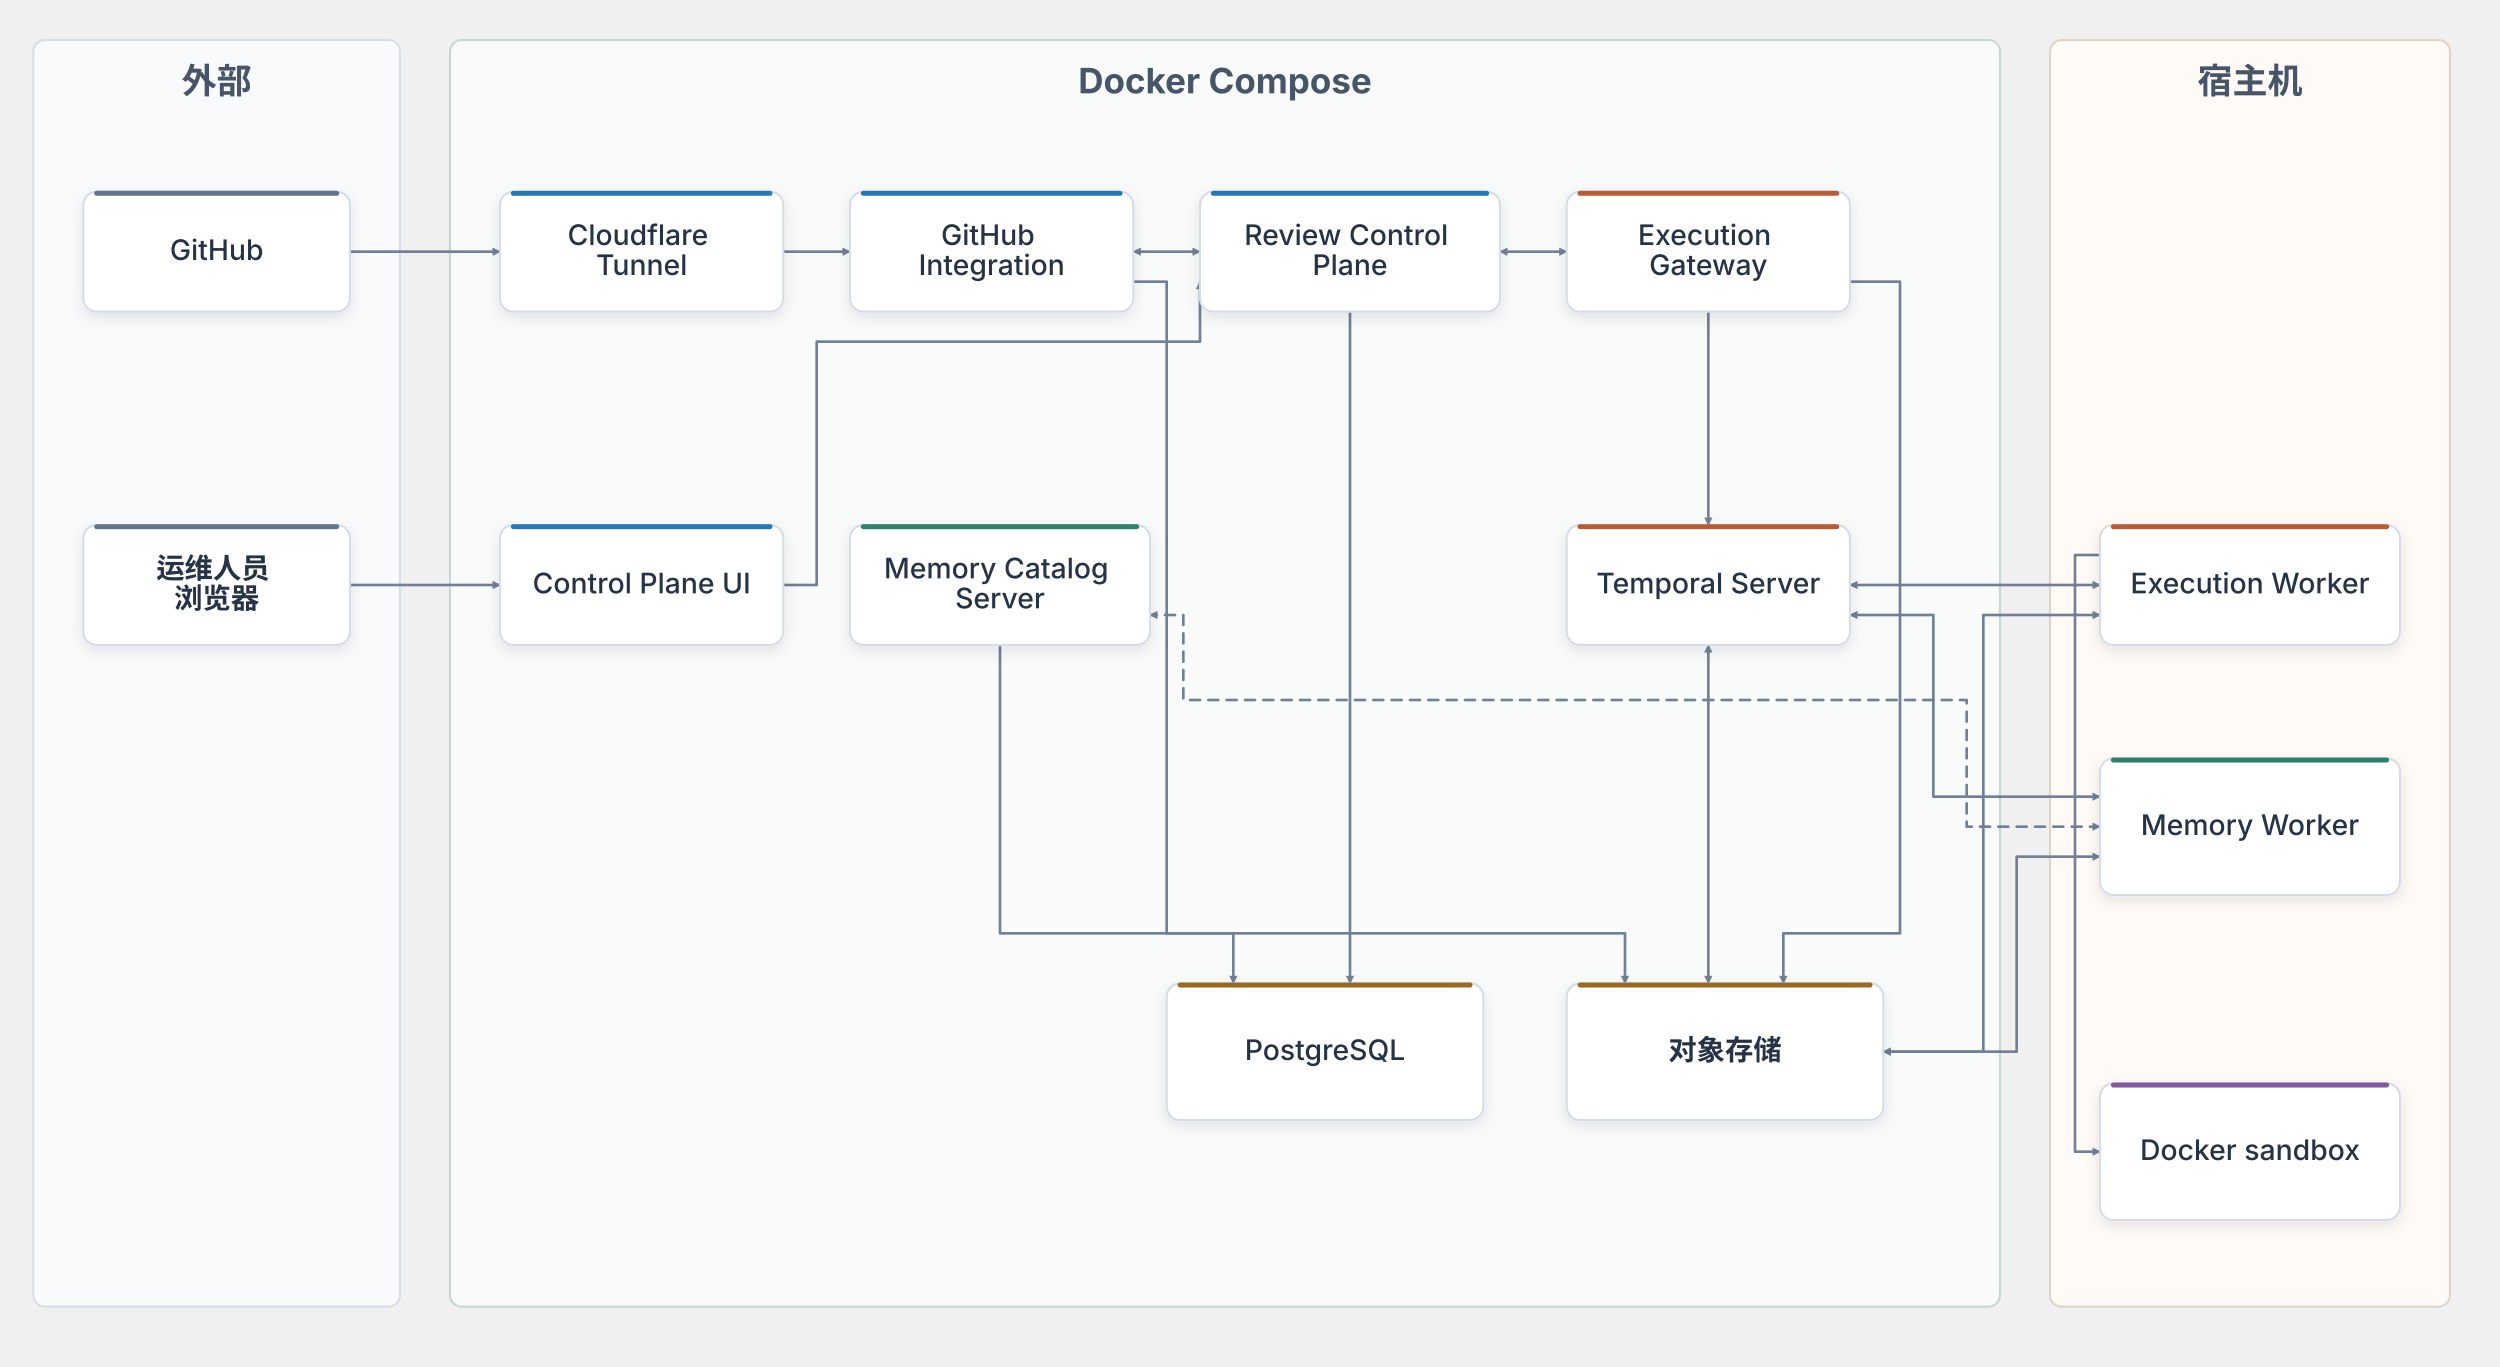
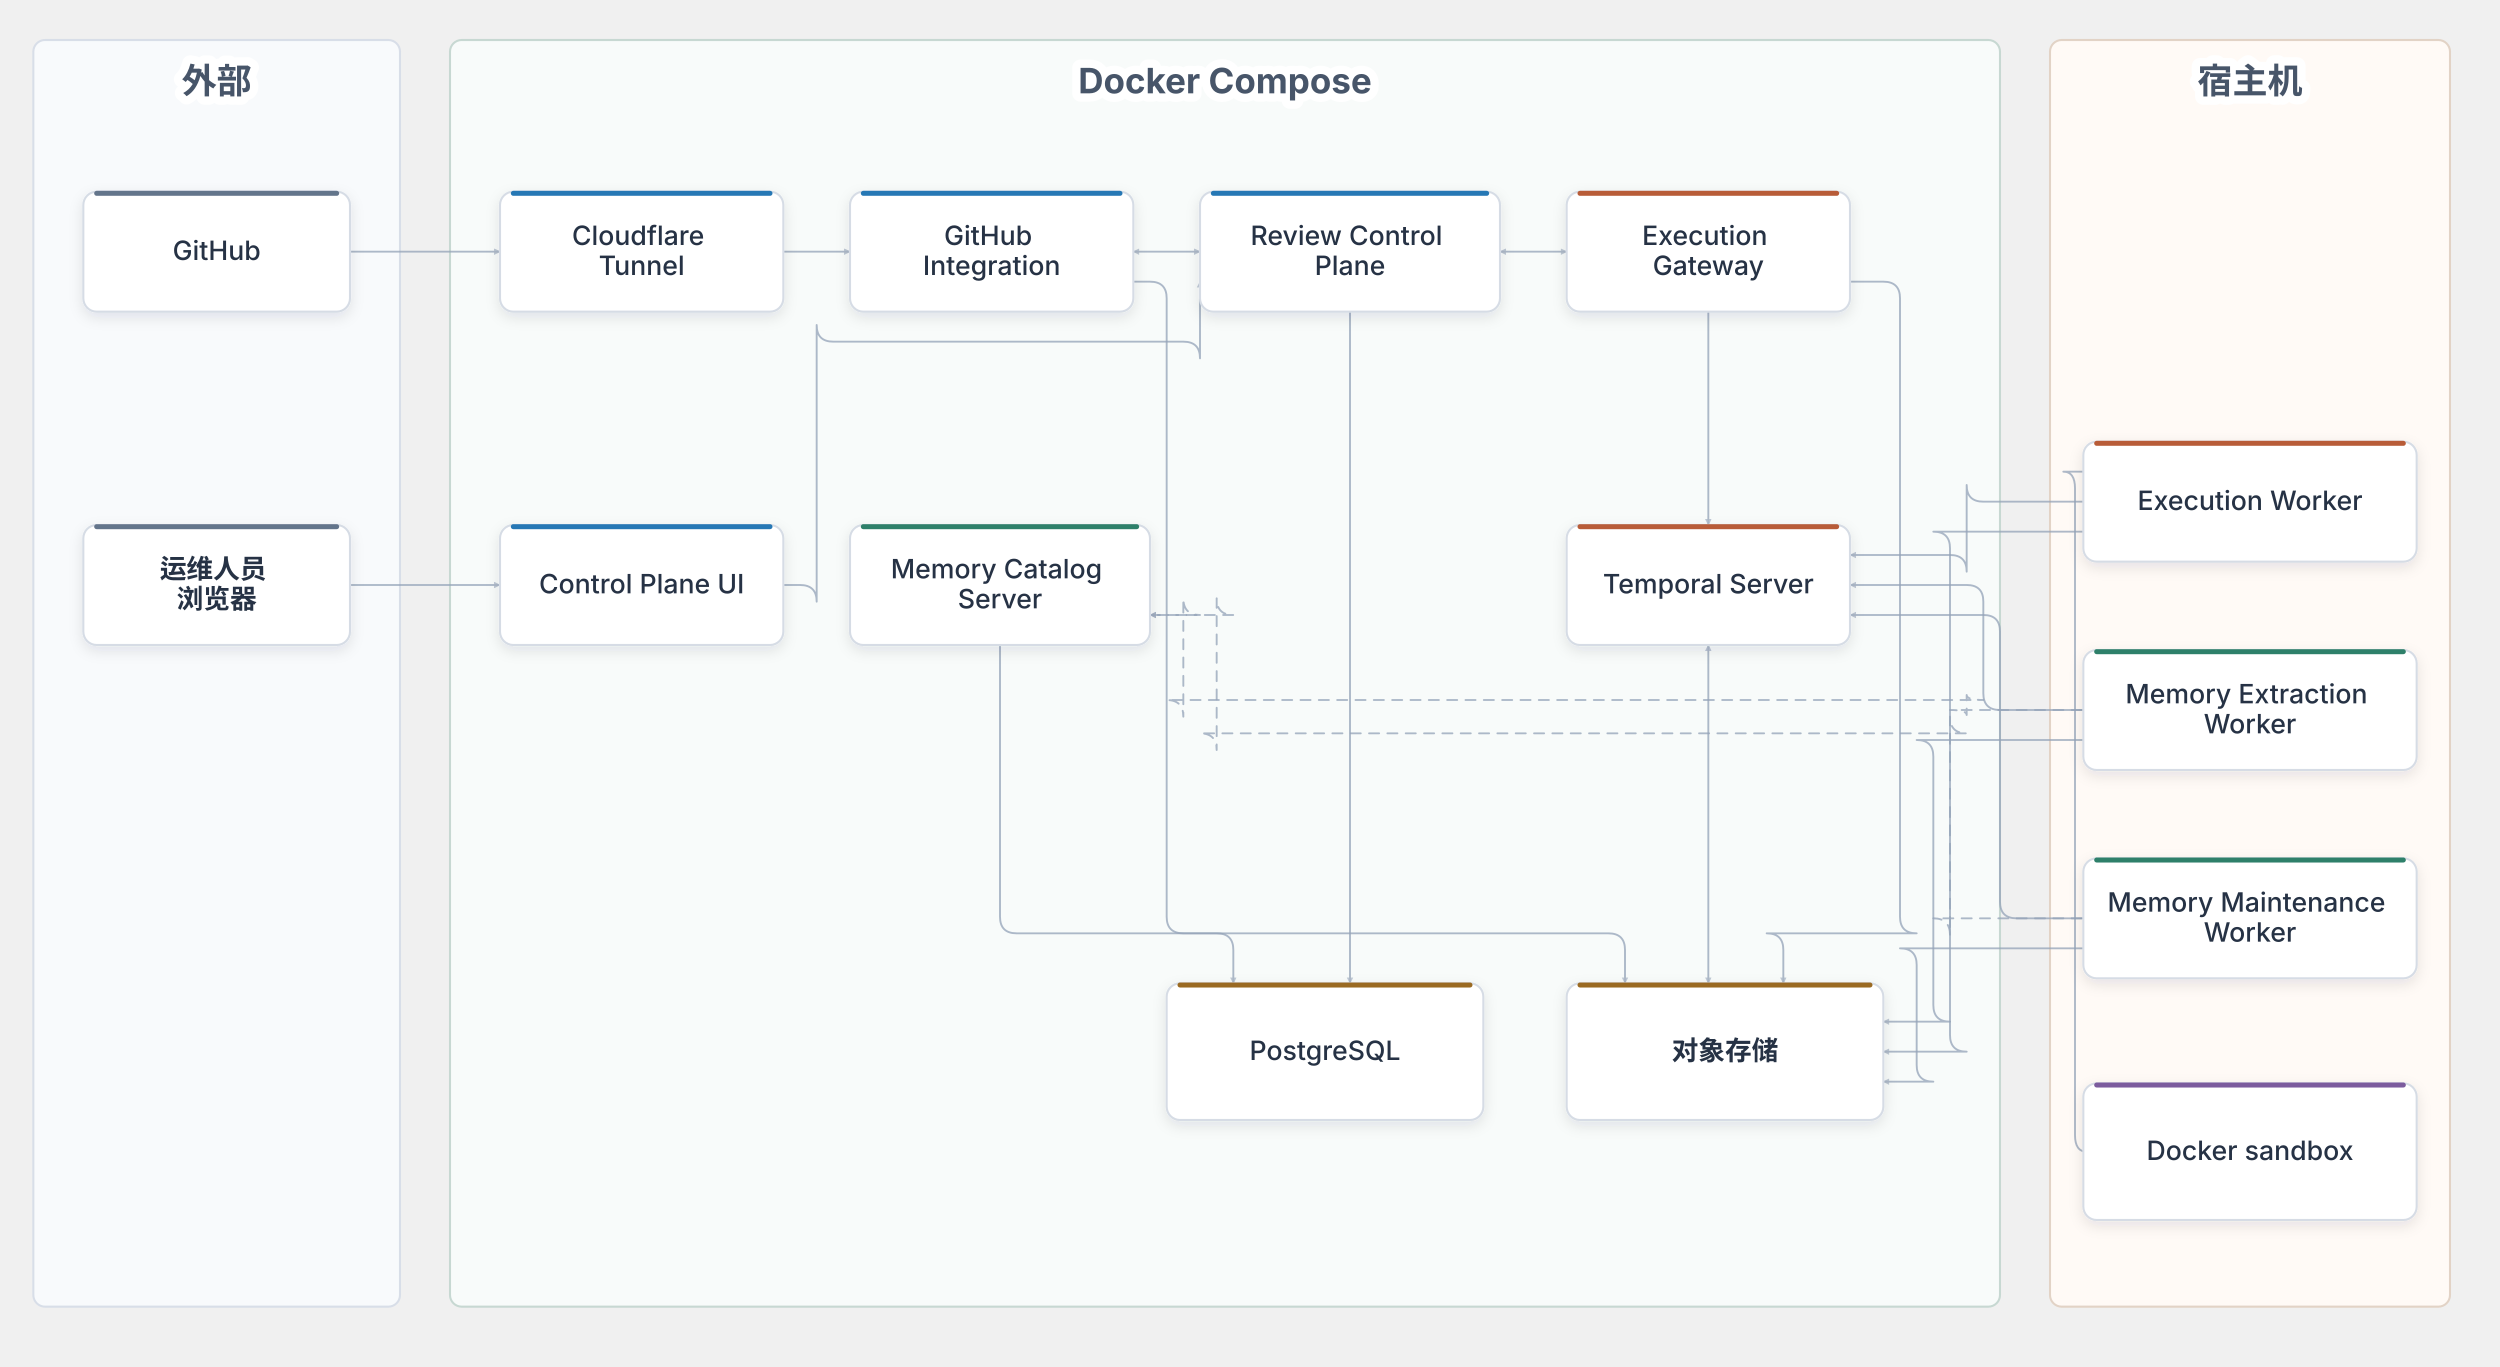
<svg xmlns="http://www.w3.org/2000/svg" viewBox="0 0 1500 820" role="img" aria-labelledby="title description">
  <defs>
    <filter id="shadow" x="-20%" y="-20%" width="140%" height="150%">
      <feDropShadow dx="0" dy="3" stdDeviation="4" flood-color="#0f172a" flood-opacity="0.1" />
    </filter>
-     <marker id="arrow" viewBox="0 0 10 10" refX="9" refY="5" markerWidth="5" markerHeight="5" markerUnits="userSpaceOnUse" orient="auto-start-reverse">
+     <marker id="arrow" viewBox="0 0 10 10" refX="9" refY="5" markerWidth="4" markerHeight="4" markerUnits="userSpaceOnUse" orient="auto-start-reverse">
      <path d="M 0 0 L 10 5 L 0 10 z" class="arrow-head" />
    </marker>
    <style>
      text { font-family: Inter, ui-sans-serif, system-ui, -apple-system, BlinkMacSystemFont, 'Segoe UI', sans-serif; fill: #263244; }
      .zone { stroke-width: 1.25; }
      .external-zone { fill: #f8fafc; stroke: #d8dee8; }
      .compose-zone { fill: #f8fbfa; stroke: #c7d8d2; }
      .host-zone { fill: #fffaf6; stroke: #e2d3c6; }
-       .zone-label { font-size: 21px; font-weight: 650; fill: #475569; }
+       .zone-label { font-size: 21px; font-weight: 650; fill: #475569; paint-order: stroke; stroke: #ffffff; stroke-width: 10; stroke-linejoin: round; }
      .node { filter: url(#shadow); }
      .node-surface { fill: #ffffff; stroke: #d6dce5; stroke-width: 1.25; }
      .node-accent { fill: none; stroke-width: 3; stroke-linecap: round; }
      .external-node .node-accent { stroke: #64748b; }
      .control-node .node-accent { stroke: #2878b5; }
      .execution-node .node-accent { stroke: #b85c38; }
      .memory-node .node-accent { stroke: #2f806a; }
      .storage-node .node-accent { stroke: #9a6a22; }
      .sandbox-node .node-accent { stroke: #7c5c9e; }
-       .node-label { font-size: 17px; font-weight: 550; }
-       .edge { fill: none; stroke: #718096; stroke-width: 1.6; stroke-linecap: round; stroke-linejoin: round; }
+       .node-label { font-size: 16px; font-weight: 550; }
+       .edge { fill: none; stroke: #94a3b8; stroke-width: 1.15; stroke-linecap: round; stroke-linejoin: round; opacity: 0.76; }
      .edge.dashed { stroke-dasharray: 6 5; }
-       .arrow-head { fill: #718096; }
+       .arrow-head { fill: #94a3b8; opacity: 0.76; }
    </style>
  </defs>
  <rect x="20" y="24" width="220" height="760" rx="7" class="zone external-zone" />
  <text x="130" y="56" class="zone-label" text-anchor="middle">
    <tspan x="130" dy="0">外部</tspan>
  </text>
  <rect x="270" y="24" width="930" height="760" rx="7" class="zone compose-zone" />
  <text x="735" y="56" class="zone-label" text-anchor="middle">
    <tspan x="735" dy="0">Docker Compose</tspan>
  </text>
  <rect x="1230" y="24" width="240" height="760" rx="7" class="zone host-zone" />
  <text x="1350" y="56" class="zone-label" text-anchor="middle">
    <tspan x="1350" dy="0">宿主机</tspan>
  </text>
  <path d="M 210 151 L 300 151" class="edge" marker-end="url(#arrow)" />
  <path d="M 470 151 L 510 151" class="edge" marker-end="url(#arrow)" />
  <path d="M 680 151 L 720 151" class="edge" marker-end="url(#arrow)" marker-start="url(#arrow)" />
  <path d="M 900 151 L 940 151" class="edge" marker-end="url(#arrow)" marker-start="url(#arrow)" />
  <path d="M 1025 187 L 1025 315" class="edge" marker-end="url(#arrow)" />
-   <path d="M 1110 351 L 1260 351" class="edge" marker-end="url(#arrow)" marker-start="url(#arrow)" />
-   <path d="M 1110 369 L 1160 369 L 1160 478 L 1260 478" class="edge" marker-end="url(#arrow)" marker-start="url(#arrow)" />
-   <path d="M 1260 333 L 1245 333 L 1245 691 L 1260 691" class="edge" marker-end="url(#arrow)" />
+   <path d="M 1110 333 L 1170 333 Q 1180 333 1180 343 L 1180 291 Q 1180 301 1190 301 L 1260 301" class="edge" marker-end="url(#arrow)" marker-start="url(#arrow)" />
+   <path d="M 1110 351 L 1180 351 Q 1190 351 1190 361 L 1190 416 Q 1190 426 1200 426 L 1260 426" class="edge" marker-end="url(#arrow)" marker-start="url(#arrow)" />
+   <path d="M 1110 369 L 1190 369 Q 1200 369 1200 379 L 1200 541 Q 1200 551 1210 551 L 1260 551" class="edge" marker-end="url(#arrow)" marker-start="url(#arrow)" />
+   <path d="M 1260 283 L 1238 283 Q 1245 283 1245 293 L 1245 681 Q 1245 691 1252 691 L 1260 691" class="edge" marker-end="url(#arrow)" />
  <path d="M 210 351 L 300 351" class="edge" marker-end="url(#arrow)" />
-   <path d="M 470 351 L 490 351 L 490 205 L 720 205 L 720 169" class="edge" marker-end="url(#arrow)" />
-   <path d="M 680 169 L 700 169 L 700 560 L 975 560 L 975 590" class="edge" marker-end="url(#arrow)" />
+   <path d="M 470 351 L 480 351 Q 490 351 490 361 L 490 195 Q 490 205 500 205 L 710 205 Q 720 205 720 215 L 720 169" class="edge" marker-end="url(#arrow)" />
+   <path d="M 680 169 L 690 169 Q 700 169 700 179 L 700 550 Q 700 560 710 560 L 965 560 Q 975 560 975 570 L 975 590" class="edge" marker-end="url(#arrow)" />
  <path d="M 810 187 L 810 590" class="edge" marker-end="url(#arrow)" />
-   <path d="M 600 387 L 600 560 L 740 560 L 740 590" class="edge" marker-end="url(#arrow)" />
-   <path d="M 1110 169 L 1140 169 L 1140 560 L 1070 560 L 1070 590" class="edge" marker-end="url(#arrow)" />
+   <path d="M 600 387 L 600 550 Q 600 560 610 560 L 730 560 Q 740 560 740 570 L 740 590" class="edge" marker-end="url(#arrow)" />
+   <path d="M 1110 169 L 1130 169 Q 1140 169 1140 179 L 1140 550 Q 1140 560 1150 560 L 1060 560 Q 1070 560 1070 570 L 1070 590" class="edge" marker-end="url(#arrow)" />
  <path d="M 1025 387 L 1025 590" class="edge" marker-end="url(#arrow)" marker-start="url(#arrow)" />
-   <path d="M 1260 369 L 1190 369 L 1190 631 L 1130 631" class="edge" marker-end="url(#arrow)" marker-start="url(#arrow)" />
-   <path d="M 1260 514 L 1210 514 L 1210 631 L 1130 631" class="edge" marker-end="url(#arrow)" marker-start="url(#arrow)" />
-   <path d="M 1260 496 L 1180 496 L 1180 420 L 710 420 L 710 369 L 690 369" class="edge dashed" marker-end="url(#arrow)" marker-start="url(#arrow)" />
+   <path d="M 1260 319 L 1160 319 Q 1170 319 1170 329 L 1170 621 Q 1170 631 1180 631 L 1130 631" class="edge" marker-end="url(#arrow)" marker-start="url(#arrow)" />
+   <path d="M 1260 444 L 1150 444 Q 1160 444 1160 454 L 1160 603 Q 1160 613 1170 613 L 1130 613" class="edge" marker-end="url(#arrow)" marker-start="url(#arrow)" />
+   <path d="M 1260 569 L 1140 569 Q 1150 569 1150 579 L 1150 639 Q 1150 649 1160 649 L 1130 649" class="edge" marker-end="url(#arrow)" marker-start="url(#arrow)" />
+   <path d="M 1260 426 L 1170 426 Q 1180 426 1180 429 L 1180 417 Q 1180 420 1190 420 L 700 420 Q 710 420 710 430 L 710 359 Q 710 369 720 369 L 690 369" class="edge dashed" marker-end="url(#arrow)" marker-start="url(#arrow)" />
+   <path d="M 1260 551 L 1160 551 Q 1170 551 1170 561 L 1170 430 Q 1170 440 1180 440 L 720 440 Q 730 440 730 450 L 730 359 Q 730 369 740 369 L 690 369" class="edge dashed" marker-end="url(#arrow)" marker-start="url(#arrow)" />
  <g id="github" class="node external-node">
    <rect x="50" y="115" width="160" height="72" rx="8" class="node-surface" />
    <path d="M 58 116 H 202" class="node-accent" />
    <text x="130" y="156" class="node-label" text-anchor="middle">
      <tspan x="130" dy="0">GitHub</tspan>
    </text>
  </g>
  <g id="browser" class="node external-node">
    <rect x="50" y="315" width="160" height="72" rx="8" class="node-surface" />
    <path d="M 58 316 H 202" class="node-accent" />
    <text x="130" y="347" class="node-label" text-anchor="middle">
      <tspan x="130" dy="0">运维人员</tspan>
      <tspan x="130" dy="18">浏览器</tspan>
    </text>
  </g>
  <g id="tunnel" class="node control-node">
    <rect x="300" y="115" width="170" height="72" rx="8" class="node-surface" />
    <path d="M 308 116 H 462" class="node-accent" />
    <text x="385" y="147" class="node-label" text-anchor="middle">
      <tspan x="385" dy="0">Cloudflare</tspan>
      <tspan x="385" dy="18">Tunnel</tspan>
    </text>
  </g>
  <g id="integration" class="node control-node">
    <rect x="510" y="115" width="170" height="72" rx="8" class="node-surface" />
    <path d="M 518 116 H 672" class="node-accent" />
    <text x="595" y="147" class="node-label" text-anchor="middle">
      <tspan x="595" dy="0">GitHub</tspan>
      <tspan x="595" dy="18">Integration</tspan>
    </text>
  </g>
  <g id="control" class="node control-node">
    <rect x="720" y="115" width="180" height="72" rx="8" class="node-surface" />
    <path d="M 728 116 H 892" class="node-accent" />
    <text x="810" y="147" class="node-label" text-anchor="middle">
      <tspan x="810" dy="0">Review Control</tspan>
      <tspan x="810" dy="18">Plane</tspan>
    </text>
  </g>
  <g id="gateway" class="node execution-node">
    <rect x="940" y="115" width="170" height="72" rx="8" class="node-surface" />
    <path d="M 948 116 H 1102" class="node-accent" />
    <text x="1025" y="147" class="node-label" text-anchor="middle">
      <tspan x="1025" dy="0">Execution</tspan>
      <tspan x="1025" dy="18">Gateway</tspan>
    </text>
  </g>
  <g id="ui" class="node control-node">
    <rect x="300" y="315" width="170" height="72" rx="8" class="node-surface" />
    <path d="M 308 316 H 462" class="node-accent" />
    <text x="385" y="356" class="node-label" text-anchor="middle">
      <tspan x="385" dy="0">Control Plane UI</tspan>
    </text>
  </g>
  <g id="temporal" class="node execution-node">
    <rect x="940" y="315" width="170" height="72" rx="8" class="node-surface" />
    <path d="M 948 316 H 1102" class="node-accent" />
    <text x="1025" y="356" class="node-label" text-anchor="middle">
      <tspan x="1025" dy="0">Temporal Server</tspan>
    </text>
  </g>
  <g id="catalog" class="node memory-node">
    <rect x="510" y="315" width="180" height="72" rx="8" class="node-surface" />
    <path d="M 518 316 H 682" class="node-accent" />
    <text x="600" y="347" class="node-label" text-anchor="middle">
      <tspan x="600" dy="0">Memory Catalog</tspan>
      <tspan x="600" dy="18">Server</tspan>
    </text>
  </g>
  <g id="postgres" class="node storage-node">
    <rect x="700" y="590" width="190" height="82" rx="8" class="node-surface" />
    <path d="M 708 591 H 882" class="node-accent" />
    <text x="795" y="636" class="node-label" text-anchor="middle">
      <tspan x="795" dy="0">PostgreSQL</tspan>
    </text>
  </g>
  <g id="storage" class="node storage-node">
    <rect x="940" y="590" width="190" height="82" rx="8" class="node-surface" />
    <path d="M 948 591 H 1122" class="node-accent" />
    <text x="1035" y="636" class="node-label" text-anchor="middle">
      <tspan x="1035" dy="0">对象存储</tspan>
    </text>
  </g>
  <g id="execution-worker" class="node execution-node">
-     <rect x="1260" y="315" width="180" height="72" rx="8" class="node-surface" />
-     <path d="M 1268 316 H 1432" class="node-accent" />
-     <text x="1350" y="356" class="node-label" text-anchor="middle">
+     <rect x="1250" y="265" width="200" height="72" rx="8" class="node-surface" />
+     <path d="M 1258 266 H 1442" class="node-accent" />
+     <text x="1350" y="306" class="node-label" text-anchor="middle">
      <tspan x="1350" dy="0">Execution Worker</tspan>
    </text>
  </g>
-   <g id="memory-worker" class="node memory-node">
-     <rect x="1260" y="455" width="180" height="82" rx="8" class="node-surface" />
-     <path d="M 1268 456 H 1432" class="node-accent" />
-     <text x="1350" y="501" class="node-label" text-anchor="middle">
-       <tspan x="1350" dy="0">Memory Worker</tspan>
+   <g id="memory-extraction-worker" class="node memory-node">
+     <rect x="1250" y="390" width="200" height="72" rx="8" class="node-surface" />
+     <path d="M 1258 391 H 1442" class="node-accent" />
+     <text x="1350" y="422" class="node-label" text-anchor="middle">
+       <tspan x="1350" dy="0">Memory Extraction</tspan>
+       <tspan x="1350" dy="18">Worker</tspan>
+     </text>
+   </g>
+   <g id="memory-maintenance-worker" class="node memory-node">
+     <rect x="1250" y="515" width="200" height="72" rx="8" class="node-surface" />
+     <path d="M 1258 516 H 1442" class="node-accent" />
+     <text x="1350" y="547" class="node-label" text-anchor="middle">
+       <tspan x="1350" dy="0">Memory Maintenance</tspan>
+       <tspan x="1350" dy="18">Worker</tspan>
    </text>
  </g>
  <g id="sandbox" class="node sandbox-node">
-     <rect x="1260" y="650" width="180" height="82" rx="8" class="node-surface" />
-     <path d="M 1268 651 H 1432" class="node-accent" />
+     <rect x="1250" y="650" width="200" height="82" rx="8" class="node-surface" />
+     <path d="M 1258 651 H 1442" class="node-accent" />
    <text x="1350" y="696" class="node-label" text-anchor="middle">
      <tspan x="1350" dy="0">Docker sandbox</tspan>
    </text>
  </g>
</svg>
